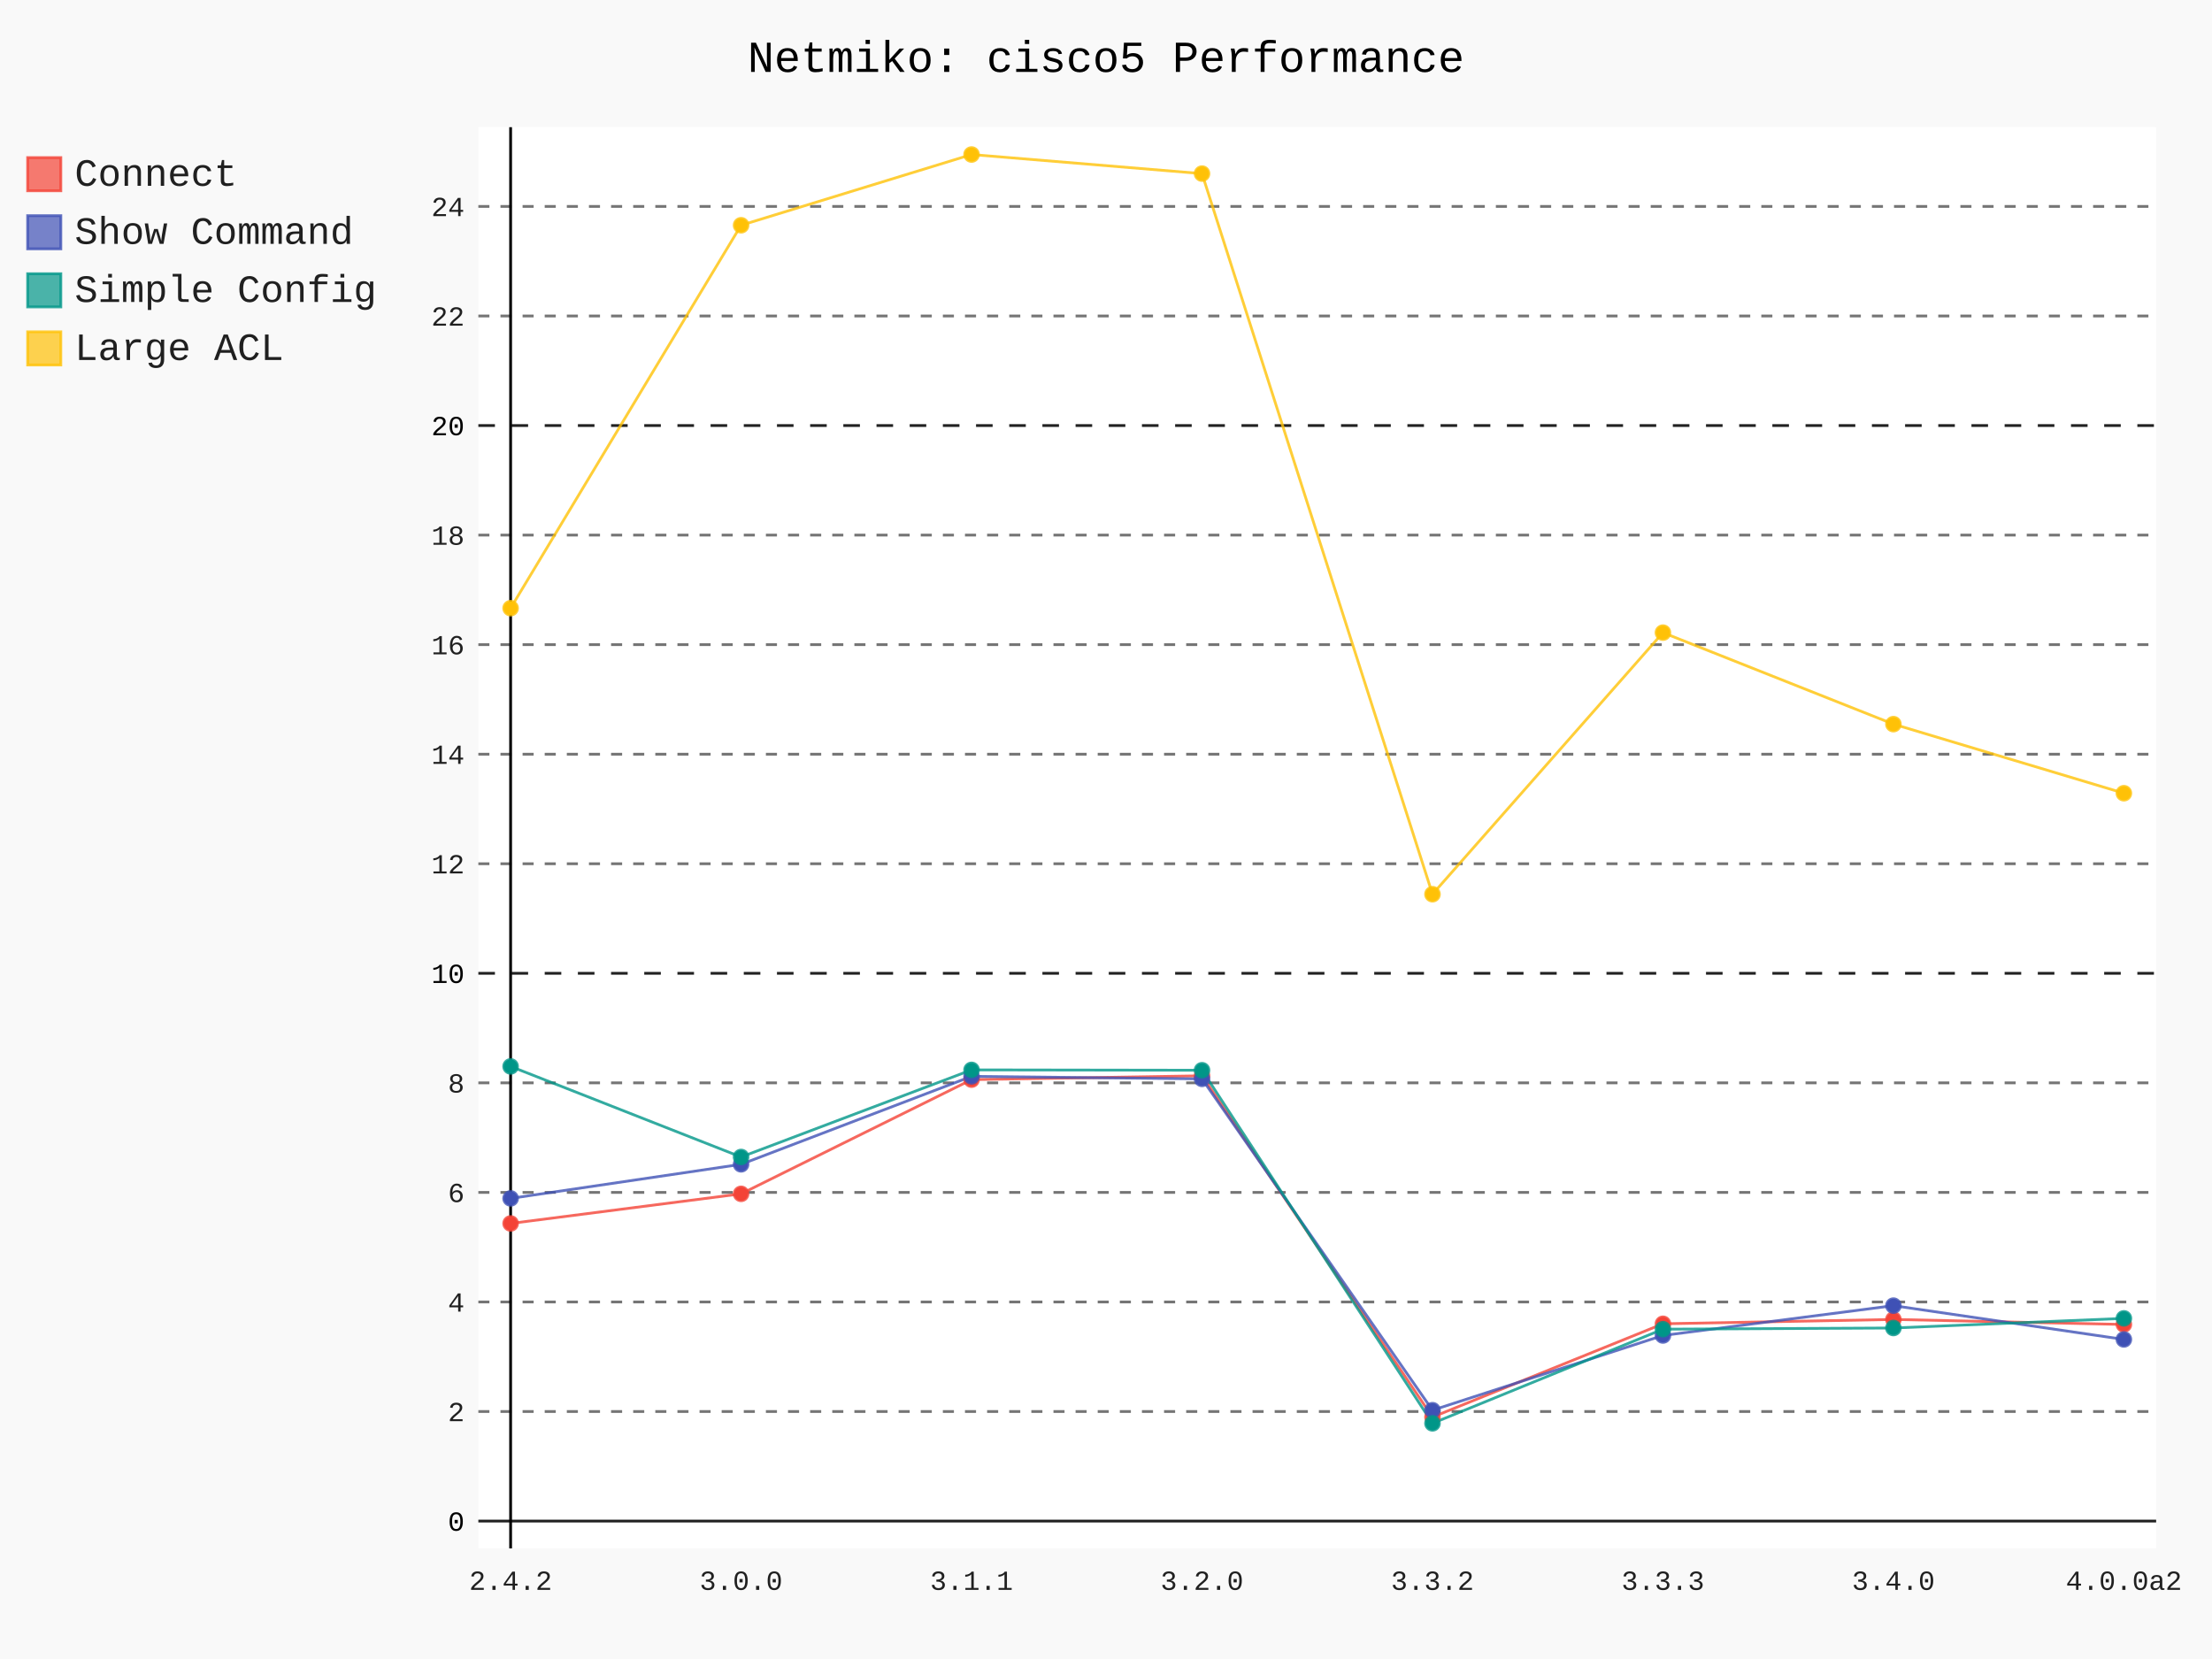
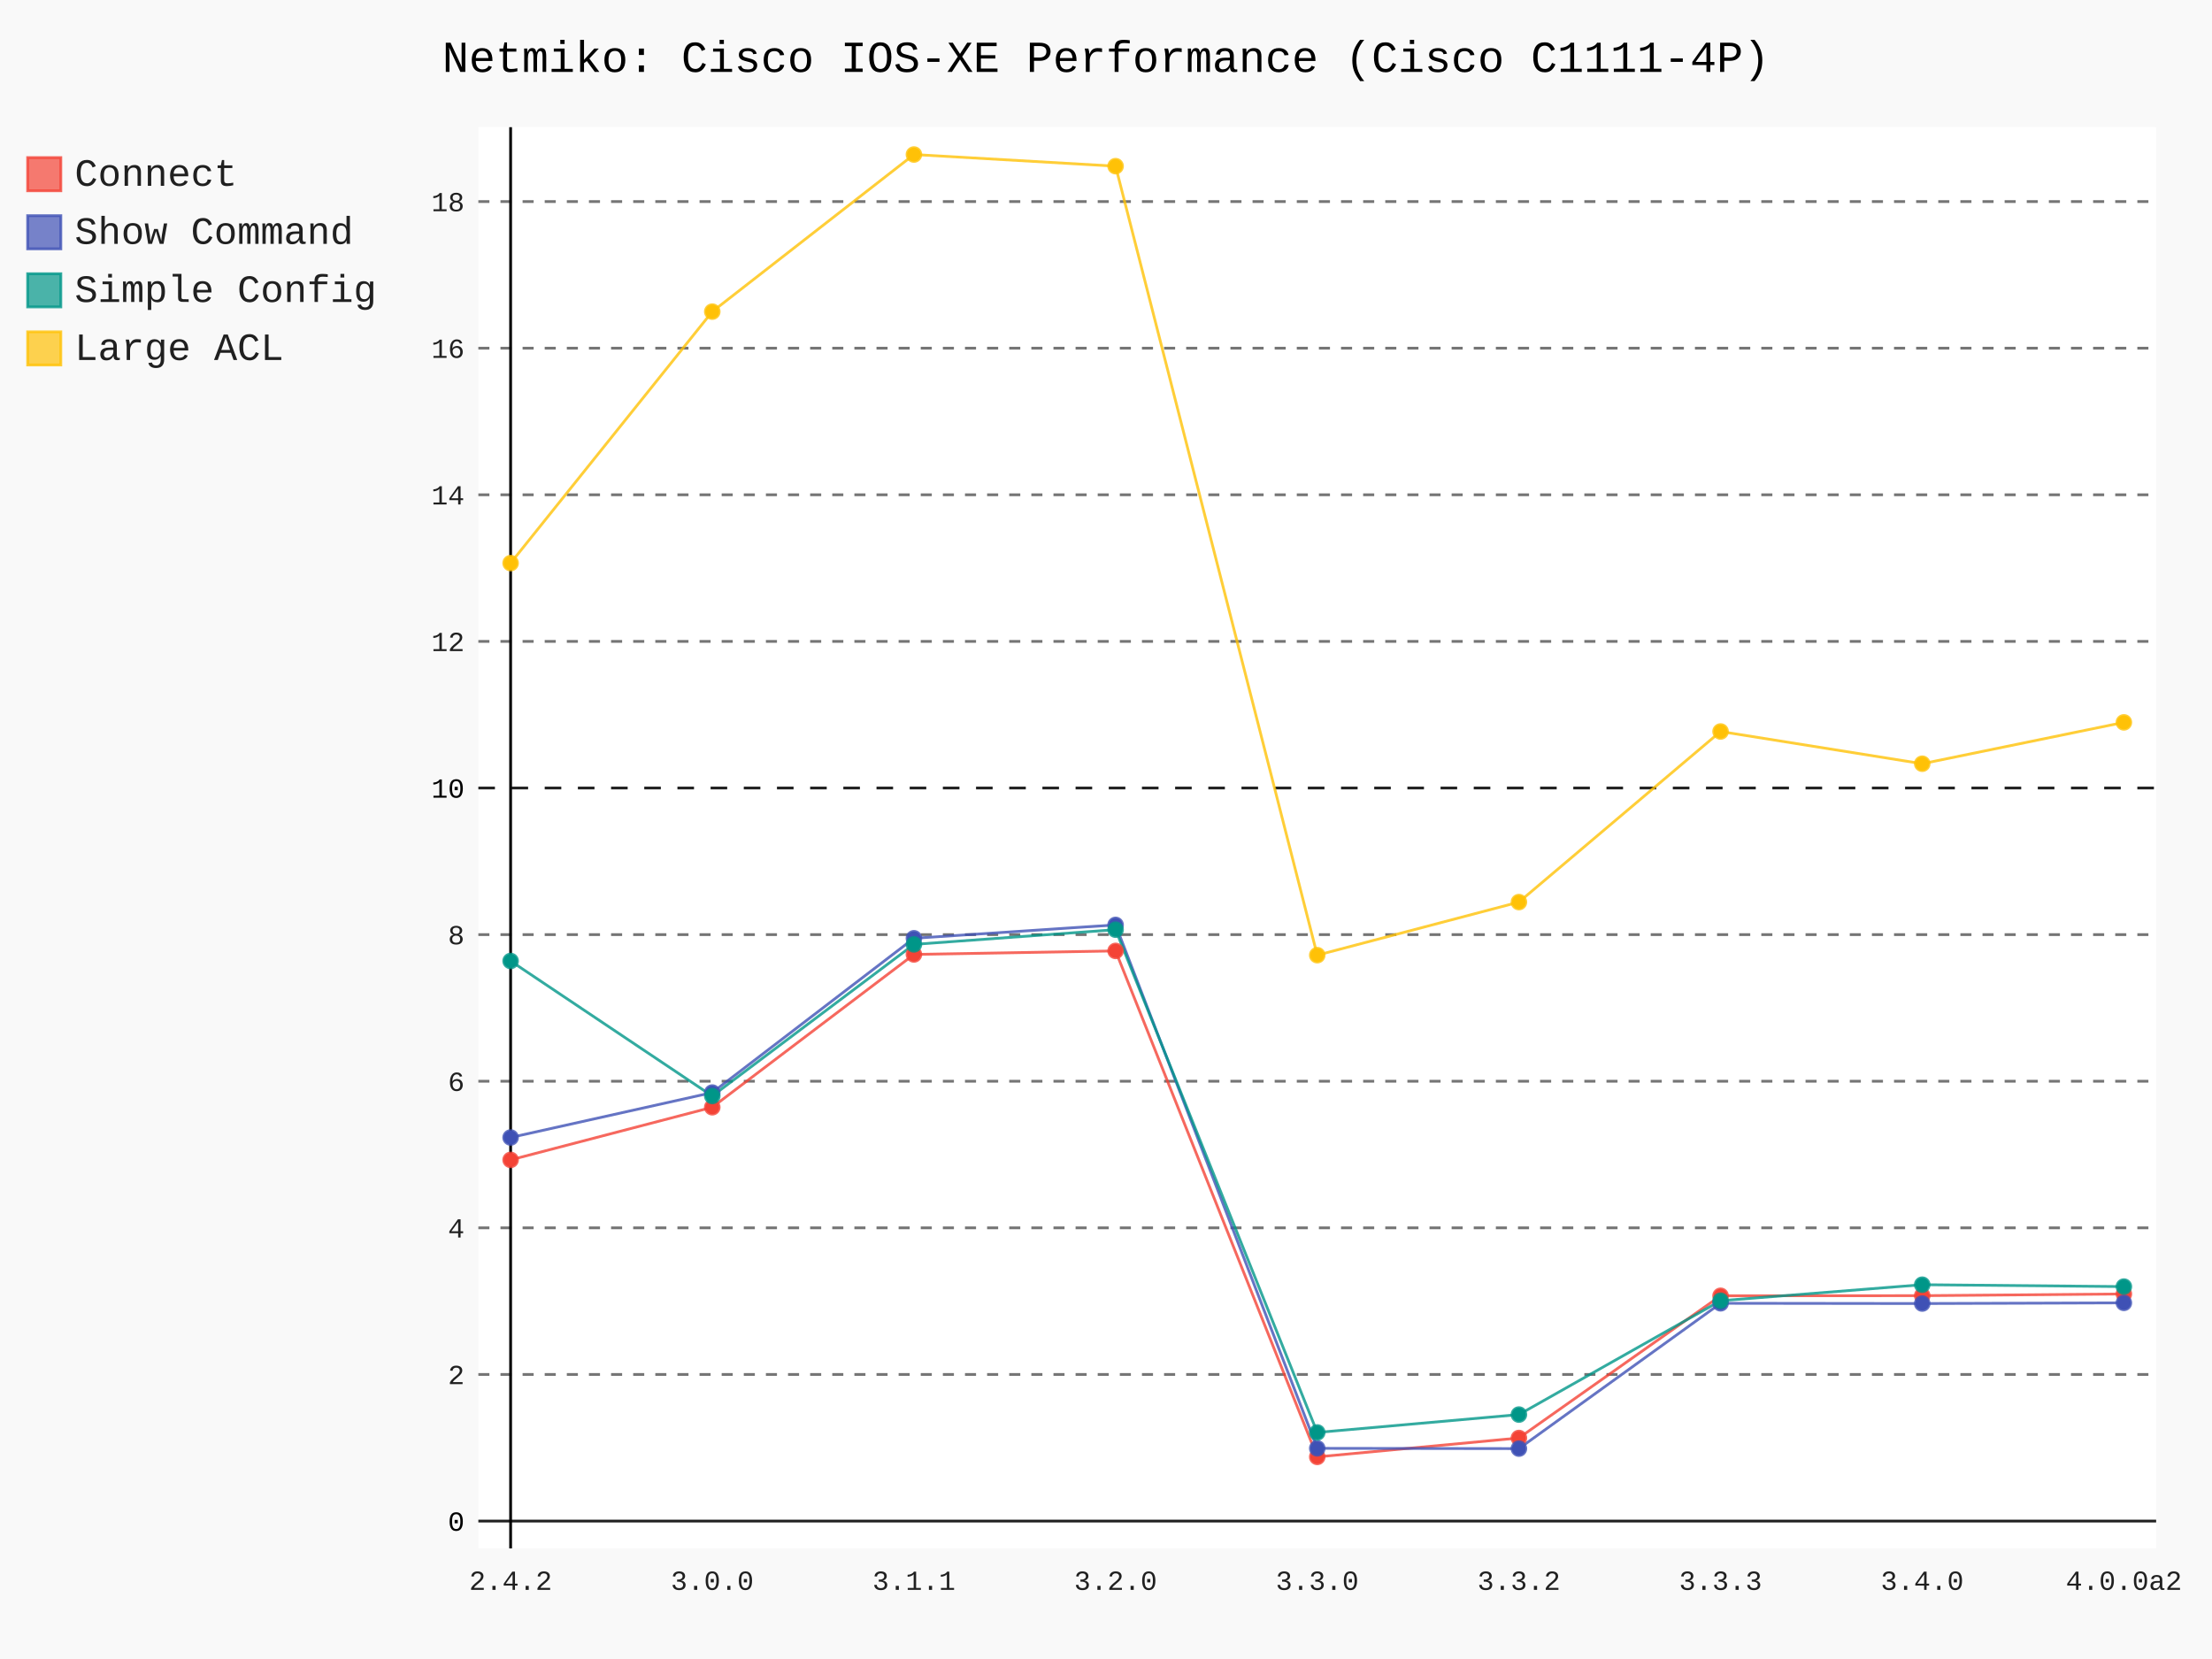
- <svg xmlns="http://www.w3.org/2000/svg" class="pygal-chart" id="chart-d4014058-4d26-4682-ad86-0b26fb910688" viewBox="0 0 800 600">
+ <svg xmlns="http://www.w3.org/2000/svg" class="pygal-chart" id="chart-0fbb3ba2-373e-40bd-87fc-306389e74ad3" viewBox="0 0 800 600">
  <defs>
-     <style type="text/css">#chart-d4014058-4d26-4682-ad86-0b26fb910688{-webkit-user-select:none;-webkit-font-smoothing:antialiased;font-family:Consolas,"Liberation Mono",Menlo,Courier,monospace}#chart-d4014058-4d26-4682-ad86-0b26fb910688 .title{font-family:Consolas,"Liberation Mono",Menlo,Courier,monospace;font-size:16px}#chart-d4014058-4d26-4682-ad86-0b26fb910688 .legends .legend text{font-family:Consolas,"Liberation Mono",Menlo,Courier,monospace;font-size:14px}#chart-d4014058-4d26-4682-ad86-0b26fb910688 .axis text{font-family:Consolas,"Liberation Mono",Menlo,Courier,monospace;font-size:10px}#chart-d4014058-4d26-4682-ad86-0b26fb910688 .axis text.major{font-family:Consolas,"Liberation Mono",Menlo,Courier,monospace;font-size:10px}#chart-d4014058-4d26-4682-ad86-0b26fb910688 .text-overlay text.value{font-family:Consolas,"Liberation Mono",Menlo,Courier,monospace;font-size:16px}#chart-d4014058-4d26-4682-ad86-0b26fb910688 .text-overlay text.label{font-family:Consolas,"Liberation Mono",Menlo,Courier,monospace;font-size:10px}#chart-d4014058-4d26-4682-ad86-0b26fb910688 .tooltip{font-family:Consolas,"Liberation Mono",Menlo,Courier,monospace;font-size:14px}#chart-d4014058-4d26-4682-ad86-0b26fb910688 text.no_data{font-family:Consolas,"Liberation Mono",Menlo,Courier,monospace;font-size:64px}
- #chart-d4014058-4d26-4682-ad86-0b26fb910688{background-color:rgba(249,249,249,1)}#chart-d4014058-4d26-4682-ad86-0b26fb910688 path,#chart-d4014058-4d26-4682-ad86-0b26fb910688 line,#chart-d4014058-4d26-4682-ad86-0b26fb910688 rect,#chart-d4014058-4d26-4682-ad86-0b26fb910688 circle{-webkit-transition:150ms;-moz-transition:150ms;transition:150ms}#chart-d4014058-4d26-4682-ad86-0b26fb910688 .graph &gt; .background{fill:rgba(249,249,249,1)}#chart-d4014058-4d26-4682-ad86-0b26fb910688 .plot &gt; .background{fill:rgba(255,255,255,1)}#chart-d4014058-4d26-4682-ad86-0b26fb910688 .graph{fill:rgba(0,0,0,.87)}#chart-d4014058-4d26-4682-ad86-0b26fb910688 text.no_data{fill:rgba(0,0,0,1)}#chart-d4014058-4d26-4682-ad86-0b26fb910688 .title{fill:rgba(0,0,0,1)}#chart-d4014058-4d26-4682-ad86-0b26fb910688 .legends .legend text{fill:rgba(0,0,0,.87)}#chart-d4014058-4d26-4682-ad86-0b26fb910688 .legends .legend:hover text{fill:rgba(0,0,0,1)}#chart-d4014058-4d26-4682-ad86-0b26fb910688 .axis .line{stroke:rgba(0,0,0,1)}#chart-d4014058-4d26-4682-ad86-0b26fb910688 .axis .guide.line{stroke:rgba(0,0,0,.54)}#chart-d4014058-4d26-4682-ad86-0b26fb910688 .axis .major.line{stroke:rgba(0,0,0,.87)}#chart-d4014058-4d26-4682-ad86-0b26fb910688 .axis text.major{fill:rgba(0,0,0,1)}#chart-d4014058-4d26-4682-ad86-0b26fb910688 .axis.y .guides:hover .guide.line,#chart-d4014058-4d26-4682-ad86-0b26fb910688 .line-graph .axis.x .guides:hover .guide.line,#chart-d4014058-4d26-4682-ad86-0b26fb910688 .stackedline-graph .axis.x .guides:hover .guide.line,#chart-d4014058-4d26-4682-ad86-0b26fb910688 .xy-graph .axis.x .guides:hover .guide.line{stroke:rgba(0,0,0,1)}#chart-d4014058-4d26-4682-ad86-0b26fb910688 .axis .guides:hover text{fill:rgba(0,0,0,1)}#chart-d4014058-4d26-4682-ad86-0b26fb910688 .reactive{fill-opacity:.7;stroke-opacity:.8}#chart-d4014058-4d26-4682-ad86-0b26fb910688 .ci{stroke:rgba(0,0,0,.87)}#chart-d4014058-4d26-4682-ad86-0b26fb910688 .reactive.active,#chart-d4014058-4d26-4682-ad86-0b26fb910688 .active .reactive{fill-opacity:.8;stroke-opacity:.9;stroke-width:4}#chart-d4014058-4d26-4682-ad86-0b26fb910688 .ci .reactive.active{stroke-width:1.5}#chart-d4014058-4d26-4682-ad86-0b26fb910688 .series text{fill:rgba(0,0,0,1)}#chart-d4014058-4d26-4682-ad86-0b26fb910688 .tooltip rect{fill:rgba(255,255,255,1);stroke:rgba(0,0,0,1);-webkit-transition:opacity 150ms;-moz-transition:opacity 150ms;transition:opacity 150ms}#chart-d4014058-4d26-4682-ad86-0b26fb910688 .tooltip .label{fill:rgba(0,0,0,.87)}#chart-d4014058-4d26-4682-ad86-0b26fb910688 .tooltip .label{fill:rgba(0,0,0,.87)}#chart-d4014058-4d26-4682-ad86-0b26fb910688 .tooltip .legend{font-size:.8em;fill:rgba(0,0,0,.54)}#chart-d4014058-4d26-4682-ad86-0b26fb910688 .tooltip .x_label{font-size:.6em;fill:rgba(0,0,0,1)}#chart-d4014058-4d26-4682-ad86-0b26fb910688 .tooltip .xlink{font-size:.5em;text-decoration:underline}#chart-d4014058-4d26-4682-ad86-0b26fb910688 .tooltip .value{font-size:1.5em}#chart-d4014058-4d26-4682-ad86-0b26fb910688 .bound{font-size:.5em}#chart-d4014058-4d26-4682-ad86-0b26fb910688 .max-value{font-size:.75em;fill:rgba(0,0,0,.54)}#chart-d4014058-4d26-4682-ad86-0b26fb910688 .map-element{fill:rgba(255,255,255,1);stroke:rgba(0,0,0,.54) !important}#chart-d4014058-4d26-4682-ad86-0b26fb910688 .map-element .reactive{fill-opacity:inherit;stroke-opacity:inherit}#chart-d4014058-4d26-4682-ad86-0b26fb910688 .color-0,#chart-d4014058-4d26-4682-ad86-0b26fb910688 .color-0 a:visited{stroke:#F44336;fill:#F44336}#chart-d4014058-4d26-4682-ad86-0b26fb910688 .color-1,#chart-d4014058-4d26-4682-ad86-0b26fb910688 .color-1 a:visited{stroke:#3F51B5;fill:#3F51B5}#chart-d4014058-4d26-4682-ad86-0b26fb910688 .color-2,#chart-d4014058-4d26-4682-ad86-0b26fb910688 .color-2 a:visited{stroke:#009688;fill:#009688}#chart-d4014058-4d26-4682-ad86-0b26fb910688 .color-3,#chart-d4014058-4d26-4682-ad86-0b26fb910688 .color-3 a:visited{stroke:#FFC107;fill:#FFC107}#chart-d4014058-4d26-4682-ad86-0b26fb910688 .text-overlay .color-0 text{fill:black}#chart-d4014058-4d26-4682-ad86-0b26fb910688 .text-overlay .color-1 text{fill:black}#chart-d4014058-4d26-4682-ad86-0b26fb910688 .text-overlay .color-2 text{fill:black}#chart-d4014058-4d26-4682-ad86-0b26fb910688 .text-overlay .color-3 text{fill:black}
- #chart-d4014058-4d26-4682-ad86-0b26fb910688 text.no_data{text-anchor:middle}#chart-d4014058-4d26-4682-ad86-0b26fb910688 .guide.line{fill:none}#chart-d4014058-4d26-4682-ad86-0b26fb910688 .centered{text-anchor:middle}#chart-d4014058-4d26-4682-ad86-0b26fb910688 .title{text-anchor:middle}#chart-d4014058-4d26-4682-ad86-0b26fb910688 .legends .legend text{fill-opacity:1}#chart-d4014058-4d26-4682-ad86-0b26fb910688 .axis.x text{text-anchor:middle}#chart-d4014058-4d26-4682-ad86-0b26fb910688 .axis.x:not(.web) text[transform]{text-anchor:start}#chart-d4014058-4d26-4682-ad86-0b26fb910688 .axis.x:not(.web) text[transform].backwards{text-anchor:end}#chart-d4014058-4d26-4682-ad86-0b26fb910688 .axis.y text{text-anchor:end}#chart-d4014058-4d26-4682-ad86-0b26fb910688 .axis.y text[transform].backwards{text-anchor:start}#chart-d4014058-4d26-4682-ad86-0b26fb910688 .axis.y2 text{text-anchor:start}#chart-d4014058-4d26-4682-ad86-0b26fb910688 .axis.y2 text[transform].backwards{text-anchor:end}#chart-d4014058-4d26-4682-ad86-0b26fb910688 .axis .guide.line{stroke-dasharray:4,4}#chart-d4014058-4d26-4682-ad86-0b26fb910688 .axis .major.guide.line{stroke-dasharray:6,6}#chart-d4014058-4d26-4682-ad86-0b26fb910688 .horizontal .axis.y .guide.line,#chart-d4014058-4d26-4682-ad86-0b26fb910688 .horizontal .axis.y2 .guide.line,#chart-d4014058-4d26-4682-ad86-0b26fb910688 .vertical .axis.x .guide.line{opacity:0}#chart-d4014058-4d26-4682-ad86-0b26fb910688 .horizontal .axis.always_show .guide.line,#chart-d4014058-4d26-4682-ad86-0b26fb910688 .vertical .axis.always_show .guide.line{opacity:1 !important}#chart-d4014058-4d26-4682-ad86-0b26fb910688 .axis.y .guides:hover .guide.line,#chart-d4014058-4d26-4682-ad86-0b26fb910688 .axis.y2 .guides:hover .guide.line,#chart-d4014058-4d26-4682-ad86-0b26fb910688 .axis.x .guides:hover .guide.line{opacity:1}#chart-d4014058-4d26-4682-ad86-0b26fb910688 .axis .guides:hover text{opacity:1}#chart-d4014058-4d26-4682-ad86-0b26fb910688 .nofill{fill:none}#chart-d4014058-4d26-4682-ad86-0b26fb910688 .subtle-fill{fill-opacity:.2}#chart-d4014058-4d26-4682-ad86-0b26fb910688 .dot{stroke-width:1px;fill-opacity:1}#chart-d4014058-4d26-4682-ad86-0b26fb910688 .dot.active{stroke-width:5px}#chart-d4014058-4d26-4682-ad86-0b26fb910688 .dot.negative{fill:transparent}#chart-d4014058-4d26-4682-ad86-0b26fb910688 text,#chart-d4014058-4d26-4682-ad86-0b26fb910688 tspan{stroke:none !important}#chart-d4014058-4d26-4682-ad86-0b26fb910688 .series text.active{opacity:1}#chart-d4014058-4d26-4682-ad86-0b26fb910688 .tooltip rect{fill-opacity:.95;stroke-width:.5}#chart-d4014058-4d26-4682-ad86-0b26fb910688 .tooltip text{fill-opacity:1}#chart-d4014058-4d26-4682-ad86-0b26fb910688 .showable{visibility:hidden}#chart-d4014058-4d26-4682-ad86-0b26fb910688 .showable.shown{visibility:visible}#chart-d4014058-4d26-4682-ad86-0b26fb910688 .gauge-background{fill:rgba(229,229,229,1);stroke:none}#chart-d4014058-4d26-4682-ad86-0b26fb910688 .bg-lines{stroke:rgba(249,249,249,1);stroke-width:2px}</style>
+     <style type="text/css">#chart-0fbb3ba2-373e-40bd-87fc-306389e74ad3{-webkit-user-select:none;-webkit-font-smoothing:antialiased;font-family:Consolas,"Liberation Mono",Menlo,Courier,monospace}#chart-0fbb3ba2-373e-40bd-87fc-306389e74ad3 .title{font-family:Consolas,"Liberation Mono",Menlo,Courier,monospace;font-size:16px}#chart-0fbb3ba2-373e-40bd-87fc-306389e74ad3 .legends .legend text{font-family:Consolas,"Liberation Mono",Menlo,Courier,monospace;font-size:14px}#chart-0fbb3ba2-373e-40bd-87fc-306389e74ad3 .axis text{font-family:Consolas,"Liberation Mono",Menlo,Courier,monospace;font-size:10px}#chart-0fbb3ba2-373e-40bd-87fc-306389e74ad3 .axis text.major{font-family:Consolas,"Liberation Mono",Menlo,Courier,monospace;font-size:10px}#chart-0fbb3ba2-373e-40bd-87fc-306389e74ad3 .text-overlay text.value{font-family:Consolas,"Liberation Mono",Menlo,Courier,monospace;font-size:16px}#chart-0fbb3ba2-373e-40bd-87fc-306389e74ad3 .text-overlay text.label{font-family:Consolas,"Liberation Mono",Menlo,Courier,monospace;font-size:10px}#chart-0fbb3ba2-373e-40bd-87fc-306389e74ad3 .tooltip{font-family:Consolas,"Liberation Mono",Menlo,Courier,monospace;font-size:14px}#chart-0fbb3ba2-373e-40bd-87fc-306389e74ad3 text.no_data{font-family:Consolas,"Liberation Mono",Menlo,Courier,monospace;font-size:64px}
+ #chart-0fbb3ba2-373e-40bd-87fc-306389e74ad3{background-color:rgba(249,249,249,1)}#chart-0fbb3ba2-373e-40bd-87fc-306389e74ad3 path,#chart-0fbb3ba2-373e-40bd-87fc-306389e74ad3 line,#chart-0fbb3ba2-373e-40bd-87fc-306389e74ad3 rect,#chart-0fbb3ba2-373e-40bd-87fc-306389e74ad3 circle{-webkit-transition:150ms;-moz-transition:150ms;transition:150ms}#chart-0fbb3ba2-373e-40bd-87fc-306389e74ad3 .graph &gt; .background{fill:rgba(249,249,249,1)}#chart-0fbb3ba2-373e-40bd-87fc-306389e74ad3 .plot &gt; .background{fill:rgba(255,255,255,1)}#chart-0fbb3ba2-373e-40bd-87fc-306389e74ad3 .graph{fill:rgba(0,0,0,.87)}#chart-0fbb3ba2-373e-40bd-87fc-306389e74ad3 text.no_data{fill:rgba(0,0,0,1)}#chart-0fbb3ba2-373e-40bd-87fc-306389e74ad3 .title{fill:rgba(0,0,0,1)}#chart-0fbb3ba2-373e-40bd-87fc-306389e74ad3 .legends .legend text{fill:rgba(0,0,0,.87)}#chart-0fbb3ba2-373e-40bd-87fc-306389e74ad3 .legends .legend:hover text{fill:rgba(0,0,0,1)}#chart-0fbb3ba2-373e-40bd-87fc-306389e74ad3 .axis .line{stroke:rgba(0,0,0,1)}#chart-0fbb3ba2-373e-40bd-87fc-306389e74ad3 .axis .guide.line{stroke:rgba(0,0,0,.54)}#chart-0fbb3ba2-373e-40bd-87fc-306389e74ad3 .axis .major.line{stroke:rgba(0,0,0,.87)}#chart-0fbb3ba2-373e-40bd-87fc-306389e74ad3 .axis text.major{fill:rgba(0,0,0,1)}#chart-0fbb3ba2-373e-40bd-87fc-306389e74ad3 .axis.y .guides:hover .guide.line,#chart-0fbb3ba2-373e-40bd-87fc-306389e74ad3 .line-graph .axis.x .guides:hover .guide.line,#chart-0fbb3ba2-373e-40bd-87fc-306389e74ad3 .stackedline-graph .axis.x .guides:hover .guide.line,#chart-0fbb3ba2-373e-40bd-87fc-306389e74ad3 .xy-graph .axis.x .guides:hover .guide.line{stroke:rgba(0,0,0,1)}#chart-0fbb3ba2-373e-40bd-87fc-306389e74ad3 .axis .guides:hover text{fill:rgba(0,0,0,1)}#chart-0fbb3ba2-373e-40bd-87fc-306389e74ad3 .reactive{fill-opacity:.7;stroke-opacity:.8}#chart-0fbb3ba2-373e-40bd-87fc-306389e74ad3 .ci{stroke:rgba(0,0,0,.87)}#chart-0fbb3ba2-373e-40bd-87fc-306389e74ad3 .reactive.active,#chart-0fbb3ba2-373e-40bd-87fc-306389e74ad3 .active .reactive{fill-opacity:.8;stroke-opacity:.9;stroke-width:4}#chart-0fbb3ba2-373e-40bd-87fc-306389e74ad3 .ci .reactive.active{stroke-width:1.5}#chart-0fbb3ba2-373e-40bd-87fc-306389e74ad3 .series text{fill:rgba(0,0,0,1)}#chart-0fbb3ba2-373e-40bd-87fc-306389e74ad3 .tooltip rect{fill:rgba(255,255,255,1);stroke:rgba(0,0,0,1);-webkit-transition:opacity 150ms;-moz-transition:opacity 150ms;transition:opacity 150ms}#chart-0fbb3ba2-373e-40bd-87fc-306389e74ad3 .tooltip .label{fill:rgba(0,0,0,.87)}#chart-0fbb3ba2-373e-40bd-87fc-306389e74ad3 .tooltip .label{fill:rgba(0,0,0,.87)}#chart-0fbb3ba2-373e-40bd-87fc-306389e74ad3 .tooltip .legend{font-size:.8em;fill:rgba(0,0,0,.54)}#chart-0fbb3ba2-373e-40bd-87fc-306389e74ad3 .tooltip .x_label{font-size:.6em;fill:rgba(0,0,0,1)}#chart-0fbb3ba2-373e-40bd-87fc-306389e74ad3 .tooltip .xlink{font-size:.5em;text-decoration:underline}#chart-0fbb3ba2-373e-40bd-87fc-306389e74ad3 .tooltip .value{font-size:1.5em}#chart-0fbb3ba2-373e-40bd-87fc-306389e74ad3 .bound{font-size:.5em}#chart-0fbb3ba2-373e-40bd-87fc-306389e74ad3 .max-value{font-size:.75em;fill:rgba(0,0,0,.54)}#chart-0fbb3ba2-373e-40bd-87fc-306389e74ad3 .map-element{fill:rgba(255,255,255,1);stroke:rgba(0,0,0,.54) !important}#chart-0fbb3ba2-373e-40bd-87fc-306389e74ad3 .map-element .reactive{fill-opacity:inherit;stroke-opacity:inherit}#chart-0fbb3ba2-373e-40bd-87fc-306389e74ad3 .color-0,#chart-0fbb3ba2-373e-40bd-87fc-306389e74ad3 .color-0 a:visited{stroke:#F44336;fill:#F44336}#chart-0fbb3ba2-373e-40bd-87fc-306389e74ad3 .color-1,#chart-0fbb3ba2-373e-40bd-87fc-306389e74ad3 .color-1 a:visited{stroke:#3F51B5;fill:#3F51B5}#chart-0fbb3ba2-373e-40bd-87fc-306389e74ad3 .color-2,#chart-0fbb3ba2-373e-40bd-87fc-306389e74ad3 .color-2 a:visited{stroke:#009688;fill:#009688}#chart-0fbb3ba2-373e-40bd-87fc-306389e74ad3 .color-3,#chart-0fbb3ba2-373e-40bd-87fc-306389e74ad3 .color-3 a:visited{stroke:#FFC107;fill:#FFC107}#chart-0fbb3ba2-373e-40bd-87fc-306389e74ad3 .text-overlay .color-0 text{fill:black}#chart-0fbb3ba2-373e-40bd-87fc-306389e74ad3 .text-overlay .color-1 text{fill:black}#chart-0fbb3ba2-373e-40bd-87fc-306389e74ad3 .text-overlay .color-2 text{fill:black}#chart-0fbb3ba2-373e-40bd-87fc-306389e74ad3 .text-overlay .color-3 text{fill:black}
+ #chart-0fbb3ba2-373e-40bd-87fc-306389e74ad3 text.no_data{text-anchor:middle}#chart-0fbb3ba2-373e-40bd-87fc-306389e74ad3 .guide.line{fill:none}#chart-0fbb3ba2-373e-40bd-87fc-306389e74ad3 .centered{text-anchor:middle}#chart-0fbb3ba2-373e-40bd-87fc-306389e74ad3 .title{text-anchor:middle}#chart-0fbb3ba2-373e-40bd-87fc-306389e74ad3 .legends .legend text{fill-opacity:1}#chart-0fbb3ba2-373e-40bd-87fc-306389e74ad3 .axis.x text{text-anchor:middle}#chart-0fbb3ba2-373e-40bd-87fc-306389e74ad3 .axis.x:not(.web) text[transform]{text-anchor:start}#chart-0fbb3ba2-373e-40bd-87fc-306389e74ad3 .axis.x:not(.web) text[transform].backwards{text-anchor:end}#chart-0fbb3ba2-373e-40bd-87fc-306389e74ad3 .axis.y text{text-anchor:end}#chart-0fbb3ba2-373e-40bd-87fc-306389e74ad3 .axis.y text[transform].backwards{text-anchor:start}#chart-0fbb3ba2-373e-40bd-87fc-306389e74ad3 .axis.y2 text{text-anchor:start}#chart-0fbb3ba2-373e-40bd-87fc-306389e74ad3 .axis.y2 text[transform].backwards{text-anchor:end}#chart-0fbb3ba2-373e-40bd-87fc-306389e74ad3 .axis .guide.line{stroke-dasharray:4,4}#chart-0fbb3ba2-373e-40bd-87fc-306389e74ad3 .axis .major.guide.line{stroke-dasharray:6,6}#chart-0fbb3ba2-373e-40bd-87fc-306389e74ad3 .horizontal .axis.y .guide.line,#chart-0fbb3ba2-373e-40bd-87fc-306389e74ad3 .horizontal .axis.y2 .guide.line,#chart-0fbb3ba2-373e-40bd-87fc-306389e74ad3 .vertical .axis.x .guide.line{opacity:0}#chart-0fbb3ba2-373e-40bd-87fc-306389e74ad3 .horizontal .axis.always_show .guide.line,#chart-0fbb3ba2-373e-40bd-87fc-306389e74ad3 .vertical .axis.always_show .guide.line{opacity:1 !important}#chart-0fbb3ba2-373e-40bd-87fc-306389e74ad3 .axis.y .guides:hover .guide.line,#chart-0fbb3ba2-373e-40bd-87fc-306389e74ad3 .axis.y2 .guides:hover .guide.line,#chart-0fbb3ba2-373e-40bd-87fc-306389e74ad3 .axis.x .guides:hover .guide.line{opacity:1}#chart-0fbb3ba2-373e-40bd-87fc-306389e74ad3 .axis .guides:hover text{opacity:1}#chart-0fbb3ba2-373e-40bd-87fc-306389e74ad3 .nofill{fill:none}#chart-0fbb3ba2-373e-40bd-87fc-306389e74ad3 .subtle-fill{fill-opacity:.2}#chart-0fbb3ba2-373e-40bd-87fc-306389e74ad3 .dot{stroke-width:1px;fill-opacity:1}#chart-0fbb3ba2-373e-40bd-87fc-306389e74ad3 .dot.active{stroke-width:5px}#chart-0fbb3ba2-373e-40bd-87fc-306389e74ad3 .dot.negative{fill:transparent}#chart-0fbb3ba2-373e-40bd-87fc-306389e74ad3 text,#chart-0fbb3ba2-373e-40bd-87fc-306389e74ad3 tspan{stroke:none !important}#chart-0fbb3ba2-373e-40bd-87fc-306389e74ad3 .series text.active{opacity:1}#chart-0fbb3ba2-373e-40bd-87fc-306389e74ad3 .tooltip rect{fill-opacity:.95;stroke-width:.5}#chart-0fbb3ba2-373e-40bd-87fc-306389e74ad3 .tooltip text{fill-opacity:1}#chart-0fbb3ba2-373e-40bd-87fc-306389e74ad3 .showable{visibility:hidden}#chart-0fbb3ba2-373e-40bd-87fc-306389e74ad3 .showable.shown{visibility:visible}#chart-0fbb3ba2-373e-40bd-87fc-306389e74ad3 .gauge-background{fill:rgba(229,229,229,1);stroke:none}#chart-0fbb3ba2-373e-40bd-87fc-306389e74ad3 .bg-lines{stroke:rgba(249,249,249,1);stroke-width:2px}</style>
  </defs>
  <g class="graph line-graph vertical">
    <rect class="background" height="600" width="800" x="0" y="0" />
    <g class="plot" transform="translate(173, 46)">
      <rect class="background" height="514" width="606.8" x="0" y="0" />
      <g class="axis y always_show">
        <g class="guides">
          <path class="axis major line" d="M0 504.115 h606.8" />
          <text class="major" x="-5" y="507.615">0</text>
        </g>
        <g class="guides">
-           <path class="guide line" d="M0 464.494 h606.8" />
-           <text class="" x="-5" y="467.994">2</text>
-         </g>
-         <g class="guides">
-           <path class="guide line" d="M0 424.873 h606.8" />
-           <text class="" x="-5" y="428.373">4</text>
-         </g>
-         <g class="guides">
-           <path class="guide line" d="M0 385.252 h606.8" />
-           <text class="" x="-5" y="388.752">6</text>
-         </g>
-         <g class="guides">
-           <path class="guide line" d="M0 345.63 h606.8" />
-           <text class="" x="-5" y="349.13">8</text>
-         </g>
-         <g class="guides">
-           <path class="major guide line" d="M0 306.009 h606.8" />
-           <text class="major" x="-5" y="309.509">10</text>
-         </g>
-         <g class="guides">
-           <path class="guide line" d="M0 266.388 h606.8" />
-           <text class="" x="-5" y="269.888">12</text>
-         </g>
-         <g class="guides">
-           <path class="guide line" d="M0 226.767 h606.8" />
-           <text class="" x="-5" y="230.267">14</text>
-         </g>
-         <g class="guides">
-           <path class="guide line" d="M0 187.145 h606.8" />
-           <text class="" x="-5" y="190.645">16</text>
-         </g>
-         <g class="guides">
-           <path class="guide line" d="M0 147.524 h606.8" />
-           <text class="" x="-5" y="151.024">18</text>
-         </g>
-         <g class="guides">
-           <path class="major guide line" d="M0 107.903 h606.8" />
-           <text class="major" x="-5" y="111.403">20</text>
-         </g>
-         <g class="guides">
-           <path class="guide line" d="M0 68.281 h606.8" />
-           <text class="" x="-5" y="71.781">22</text>
-         </g>
-         <g class="guides">
-           <path class="guide line" d="M0 28.66 h606.8" />
-           <text class="" x="-5" y="32.16">24</text>
+           <path class="guide line" d="M0 451.091 h606.8" />
+           <text class="" x="-5" y="454.591">2</text>
+         </g>
+         <g class="guides">
+           <path class="guide line" d="M0 398.067 h606.8" />
+           <text class="" x="-5" y="401.567">4</text>
+         </g>
+         <g class="guides">
+           <path class="guide line" d="M0 345.043 h606.8" />
+           <text class="" x="-5" y="348.543">6</text>
+         </g>
+         <g class="guides">
+           <path class="guide line" d="M0 292.019 h606.8" />
+           <text class="" x="-5" y="295.519">8</text>
+         </g>
+         <g class="guides">
+           <path class="major guide line" d="M0 238.995 h606.8" />
+           <text class="major" x="-5" y="242.495">10</text>
+         </g>
+         <g class="guides">
+           <path class="guide line" d="M0 185.971 h606.8" />
+           <text class="" x="-5" y="189.471">12</text>
+         </g>
+         <g class="guides">
+           <path class="guide line" d="M0 132.947 h606.8" />
+           <text class="" x="-5" y="136.447">14</text>
+         </g>
+         <g class="guides">
+           <path class="guide line" d="M0 79.923 h606.8" />
+           <text class="" x="-5" y="83.423">16</text>
+         </g>
+         <g class="guides">
+           <path class="guide line" d="M0 26.899 h606.8" />
+           <text class="" x="-5" y="30.399">18</text>
        </g>
      </g>
      <g class="axis x">
        <g class="guides">
          <path class="line" d="M11.669 0 v514" />
          <text class="" x="11.669" y="529.0">2.4.2</text>
        </g>
        <g class="guides">
-           <path class="guide line" d="M95.021 0 v514" />
-           <text class="" x="95.021" y="529.0">3.0.0</text>
-         </g>
-         <g class="guides">
-           <path class="guide line" d="M178.373 0 v514" />
-           <text class="" x="178.373" y="529.0">3.1.1</text>
-         </g>
-         <g class="guides">
-           <path class="guide line" d="M261.724 0 v514" />
-           <text class="" x="261.724" y="529.0">3.2.0</text>
-         </g>
-         <g class="guides">
-           <path class="guide line" d="M345.076 0 v514" />
-           <text class="" x="345.076" y="529.0">3.3.2</text>
-         </g>
-         <g class="guides">
-           <path class="guide line" d="M428.427 0 v514" />
-           <text class="" x="428.427" y="529.0">3.3.3</text>
-         </g>
-         <g class="guides">
-           <path class="guide line" d="M511.779 0 v514" />
-           <text class="" x="511.779" y="529.0">3.4.0</text>
+           <path class="guide line" d="M84.602 0 v514" />
+           <text class="" x="84.602" y="529.0">3.0.0</text>
+         </g>
+         <g class="guides">
+           <path class="guide line" d="M157.535 0 v514" />
+           <text class="" x="157.535" y="529.0">3.1.1</text>
+         </g>
+         <g class="guides">
+           <path class="guide line" d="M230.467 0 v514" />
+           <text class="" x="230.467" y="529.0">3.2.0</text>
+         </g>
+         <g class="guides">
+           <path class="guide line" d="M303.4 0 v514" />
+           <text class="" x="303.4" y="529.0">3.3.0</text>
+         </g>
+         <g class="guides">
+           <path class="guide line" d="M376.333 0 v514" />
+           <text class="" x="376.333" y="529.0">3.3.2</text>
+         </g>
+         <g class="guides">
+           <path class="guide line" d="M449.265 0 v514" />
+           <text class="" x="449.265" y="529.0">3.3.3</text>
+         </g>
+         <g class="guides">
+           <path class="guide line" d="M522.198 0 v514" />
+           <text class="" x="522.198" y="529.0">3.4.0</text>
        </g>
        <g class="guides">
          <path class="guide line" d="M595.131 0 v514" />
          <text class="" x="595.131" y="529.0">4.0.0a2</text>
        </g>
      </g>
      <g class="series serie-0 color-0">
-         <path class="line reactive nofill" d="M11.669 396.474 L95.021 385.769 178.373 344.464 261.724 343.081 345.076 466.51 428.427 432.766 511.779 431.193 595.131 433.009" />
+         <path class="line reactive nofill" d="M11.669 373.487 L84.602 354.453 157.535 299.188 230.467 297.914 303.4 480.906 376.333 474.069 449.265 422.641 522.198 422.601 595.131 421.98" />
      </g>
      <g class="series serie-1 color-1">
-         <path class="line reactive nofill" d="M11.669 387.418 L95.021 375.093 178.373 343.282 261.724 344.193 345.076 464.02 428.427 436.992 511.779 426.204 595.131 438.418" />
+         <path class="line reactive nofill" d="M11.669 365.394 L84.602 349.145 157.535 293.338 230.467 288.504 303.4 477.811 376.333 477.911 449.265 425.355 522.198 425.444 595.131 425.197" />
      </g>
      <g class="series serie-2 color-2">
-         <path class="line reactive nofill" d="M11.669 339.685 L95.021 372.446 178.373 340.941 261.724 341.069 345.076 468.764 428.427 434.719 511.779 434.286 595.131 430.81" />
+         <path class="line reactive nofill" d="M11.669 301.554 L84.602 350.39 157.535 295.549 230.467 290.23 303.4 472.068 376.333 465.602 449.265 424.425 522.198 418.631 595.131 419.316" />
      </g>
      <g class="series serie-3 color-3">
-         <path class="line reactive nofill" d="M11.669 173.954 L95.021 35.466 178.373 9.885 261.724 16.79 345.076 277.405 428.427 182.8 511.779 215.893 595.131 240.879" />
+         <path class="line reactive nofill" d="M11.669 157.653 L84.602 66.704 157.535 9.885 230.467 14.096 303.4 299.448 376.333 280.252 449.265 218.553 522.198 230.214 595.131 215.252" />
      </g>
    </g>
    <g class="titles">
-       <text class="title plot_title" x="400.0" y="26">Netmiko: cisco5 Performance</text>
+       <text class="title plot_title" x="400.0" y="26">Netmiko: Cisco IOS-XE Performance (Cisco C1111-4P)</text>
    </g>
    <g class="plot overlay" transform="translate(173, 46)">
      <g class="series serie-0 color-0">
        <g class="dots">
-           <circle class="dot reactive tooltip-trigger" cx="11.669" cy="396.474" r="2.5" />
-         </g>
-         <g class="dots">
-           <circle class="dot reactive tooltip-trigger" cx="95.021" cy="385.769" r="2.5" />
-         </g>
-         <g class="dots">
-           <circle class="dot reactive tooltip-trigger" cx="178.373" cy="344.464" r="2.5" />
-         </g>
-         <g class="dots">
-           <circle class="dot reactive tooltip-trigger" cx="261.724" cy="343.081" r="2.5" />
-         </g>
-         <g class="dots">
-           <circle class="dot reactive tooltip-trigger" cx="345.076" cy="466.51" r="2.5" />
-         </g>
-         <g class="dots">
-           <circle class="dot reactive tooltip-trigger" cx="428.427" cy="432.766" r="2.5" />
-         </g>
-         <g class="dots">
-           <circle class="dot reactive tooltip-trigger" cx="511.779" cy="431.193" r="2.5" />
-         </g>
-         <g class="dots">
-           <circle class="dot reactive tooltip-trigger" cx="595.131" cy="433.009" r="2.5" />
+           <circle class="dot reactive tooltip-trigger" cx="11.669" cy="373.487" r="2.5" />
+         </g>
+         <g class="dots">
+           <circle class="dot reactive tooltip-trigger" cx="84.602" cy="354.453" r="2.5" />
+         </g>
+         <g class="dots">
+           <circle class="dot reactive tooltip-trigger" cx="157.535" cy="299.188" r="2.5" />
+         </g>
+         <g class="dots">
+           <circle class="dot reactive tooltip-trigger" cx="230.467" cy="297.914" r="2.5" />
+         </g>
+         <g class="dots">
+           <circle class="dot reactive tooltip-trigger" cx="303.4" cy="480.906" r="2.5" />
+         </g>
+         <g class="dots">
+           <circle class="dot reactive tooltip-trigger" cx="376.333" cy="474.069" r="2.5" />
+         </g>
+         <g class="dots">
+           <circle class="dot reactive tooltip-trigger" cx="449.265" cy="422.641" r="2.5" />
+         </g>
+         <g class="dots">
+           <circle class="dot reactive tooltip-trigger" cx="522.198" cy="422.601" r="2.5" />
+         </g>
+         <g class="dots">
+           <circle class="dot reactive tooltip-trigger" cx="595.131" cy="421.98" r="2.5" />
        </g>
      </g>
      <g class="series serie-1 color-1">
        <g class="dots">
-           <circle class="dot reactive tooltip-trigger" cx="11.669" cy="387.418" r="2.5" />
-         </g>
-         <g class="dots">
-           <circle class="dot reactive tooltip-trigger" cx="95.021" cy="375.093" r="2.5" />
-         </g>
-         <g class="dots">
-           <circle class="dot reactive tooltip-trigger" cx="178.373" cy="343.282" r="2.5" />
-         </g>
-         <g class="dots">
-           <circle class="dot reactive tooltip-trigger" cx="261.724" cy="344.193" r="2.5" />
-         </g>
-         <g class="dots">
-           <circle class="dot reactive tooltip-trigger" cx="345.076" cy="464.02" r="2.5" />
-         </g>
-         <g class="dots">
-           <circle class="dot reactive tooltip-trigger" cx="428.427" cy="436.992" r="2.5" />
-         </g>
-         <g class="dots">
-           <circle class="dot reactive tooltip-trigger" cx="511.779" cy="426.204" r="2.5" />
-         </g>
-         <g class="dots">
-           <circle class="dot reactive tooltip-trigger" cx="595.131" cy="438.418" r="2.5" />
+           <circle class="dot reactive tooltip-trigger" cx="11.669" cy="365.394" r="2.5" />
+         </g>
+         <g class="dots">
+           <circle class="dot reactive tooltip-trigger" cx="84.602" cy="349.145" r="2.5" />
+         </g>
+         <g class="dots">
+           <circle class="dot reactive tooltip-trigger" cx="157.535" cy="293.338" r="2.5" />
+         </g>
+         <g class="dots">
+           <circle class="dot reactive tooltip-trigger" cx="230.467" cy="288.504" r="2.5" />
+         </g>
+         <g class="dots">
+           <circle class="dot reactive tooltip-trigger" cx="303.4" cy="477.811" r="2.5" />
+         </g>
+         <g class="dots">
+           <circle class="dot reactive tooltip-trigger" cx="376.333" cy="477.911" r="2.5" />
+         </g>
+         <g class="dots">
+           <circle class="dot reactive tooltip-trigger" cx="449.265" cy="425.355" r="2.5" />
+         </g>
+         <g class="dots">
+           <circle class="dot reactive tooltip-trigger" cx="522.198" cy="425.444" r="2.5" />
+         </g>
+         <g class="dots">
+           <circle class="dot reactive tooltip-trigger" cx="595.131" cy="425.197" r="2.5" />
        </g>
      </g>
      <g class="series serie-2 color-2">
        <g class="dots">
-           <circle class="dot reactive tooltip-trigger" cx="11.669" cy="339.685" r="2.5" />
-         </g>
-         <g class="dots">
-           <circle class="dot reactive tooltip-trigger" cx="95.021" cy="372.446" r="2.5" />
-         </g>
-         <g class="dots">
-           <circle class="dot reactive tooltip-trigger" cx="178.373" cy="340.941" r="2.5" />
-         </g>
-         <g class="dots">
-           <circle class="dot reactive tooltip-trigger" cx="261.724" cy="341.069" r="2.5" />
-         </g>
-         <g class="dots">
-           <circle class="dot reactive tooltip-trigger" cx="345.076" cy="468.764" r="2.5" />
-         </g>
-         <g class="dots">
-           <circle class="dot reactive tooltip-trigger" cx="428.427" cy="434.719" r="2.5" />
-         </g>
-         <g class="dots">
-           <circle class="dot reactive tooltip-trigger" cx="511.779" cy="434.286" r="2.5" />
-         </g>
-         <g class="dots">
-           <circle class="dot reactive tooltip-trigger" cx="595.131" cy="430.81" r="2.5" />
+           <circle class="dot reactive tooltip-trigger" cx="11.669" cy="301.554" r="2.5" />
+         </g>
+         <g class="dots">
+           <circle class="dot reactive tooltip-trigger" cx="84.602" cy="350.39" r="2.5" />
+         </g>
+         <g class="dots">
+           <circle class="dot reactive tooltip-trigger" cx="157.535" cy="295.549" r="2.5" />
+         </g>
+         <g class="dots">
+           <circle class="dot reactive tooltip-trigger" cx="230.467" cy="290.23" r="2.5" />
+         </g>
+         <g class="dots">
+           <circle class="dot reactive tooltip-trigger" cx="303.4" cy="472.068" r="2.5" />
+         </g>
+         <g class="dots">
+           <circle class="dot reactive tooltip-trigger" cx="376.333" cy="465.602" r="2.5" />
+         </g>
+         <g class="dots">
+           <circle class="dot reactive tooltip-trigger" cx="449.265" cy="424.425" r="2.5" />
+         </g>
+         <g class="dots">
+           <circle class="dot reactive tooltip-trigger" cx="522.198" cy="418.631" r="2.5" />
+         </g>
+         <g class="dots">
+           <circle class="dot reactive tooltip-trigger" cx="595.131" cy="419.316" r="2.5" />
        </g>
      </g>
      <g class="series serie-3 color-3">
        <g class="dots">
-           <circle class="dot reactive tooltip-trigger" cx="11.669" cy="173.954" r="2.5" />
-         </g>
-         <g class="dots">
-           <circle class="dot reactive tooltip-trigger" cx="95.021" cy="35.466" r="2.5" />
-         </g>
-         <g class="dots">
-           <circle class="dot reactive tooltip-trigger" cx="178.373" cy="9.885" r="2.5" />
-         </g>
-         <g class="dots">
-           <circle class="dot reactive tooltip-trigger" cx="261.724" cy="16.79" r="2.5" />
-         </g>
-         <g class="dots">
-           <circle class="dot reactive tooltip-trigger" cx="345.076" cy="277.405" r="2.5" />
-         </g>
-         <g class="dots">
-           <circle class="dot reactive tooltip-trigger" cx="428.427" cy="182.8" r="2.5" />
-         </g>
-         <g class="dots">
-           <circle class="dot reactive tooltip-trigger" cx="511.779" cy="215.893" r="2.5" />
-         </g>
-         <g class="dots">
-           <circle class="dot reactive tooltip-trigger" cx="595.131" cy="240.879" r="2.5" />
+           <circle class="dot reactive tooltip-trigger" cx="11.669" cy="157.653" r="2.5" />
+         </g>
+         <g class="dots">
+           <circle class="dot reactive tooltip-trigger" cx="84.602" cy="66.704" r="2.5" />
+         </g>
+         <g class="dots">
+           <circle class="dot reactive tooltip-trigger" cx="157.535" cy="9.885" r="2.5" />
+         </g>
+         <g class="dots">
+           <circle class="dot reactive tooltip-trigger" cx="230.467" cy="14.096" r="2.5" />
+         </g>
+         <g class="dots">
+           <circle class="dot reactive tooltip-trigger" cx="303.4" cy="299.448" r="2.5" />
+         </g>
+         <g class="dots">
+           <circle class="dot reactive tooltip-trigger" cx="376.333" cy="280.252" r="2.5" />
+         </g>
+         <g class="dots">
+           <circle class="dot reactive tooltip-trigger" cx="449.265" cy="218.553" r="2.5" />
+         </g>
+         <g class="dots">
+           <circle class="dot reactive tooltip-trigger" cx="522.198" cy="230.214" r="2.5" />
+         </g>
+         <g class="dots">
+           <circle class="dot reactive tooltip-trigger" cx="595.131" cy="215.252" r="2.5" />
        </g>
      </g>
    </g>
    <g class="plot text-overlay" transform="translate(173, 46)">
      <g class="series serie-0 color-0" />
      <g class="series serie-1 color-1" />
      <g class="series serie-2 color-2" />
      <g class="series serie-3 color-3" />
    </g>
    <g class="plot tooltip-overlay" transform="translate(173, 46)">
      <g class="tooltip" style="opacity: 0" transform="translate(0 0)">
        <rect class="tooltip-box" height="0" rx="0" ry="0" width="0" />
        <g class="text" />
      </g>
    </g>
    <g class="legends" transform="translate(10, 56)">
      <g class="legend reactive activate-serie" id="activate-serie-0">
        <rect class="color-0 reactive" height="12" width="12" x="0.0" y="1.0" />
        <text x="17.0" y="11.2">Connect</text>
      </g>
      <g class="legend reactive activate-serie" id="activate-serie-1">
        <rect class="color-1 reactive" height="12" width="12" x="0.0" y="22.0" />
        <text x="17.0" y="32.2">Show Command</text>
      </g>
      <g class="legend reactive activate-serie" id="activate-serie-2">
        <rect class="color-2 reactive" height="12" width="12" x="0.0" y="43.0" />
        <text x="17.0" y="53.2">Simple Config</text>
      </g>
      <g class="legend reactive activate-serie" id="activate-serie-3">
        <rect class="color-3 reactive" height="12" width="12" x="0.0" y="64.0" />
        <text x="17.0" y="74.2">Large ACL</text>
      </g>
    </g>
    <g class="legends" transform="translate(790, 56)" />
  </g>
</svg>
